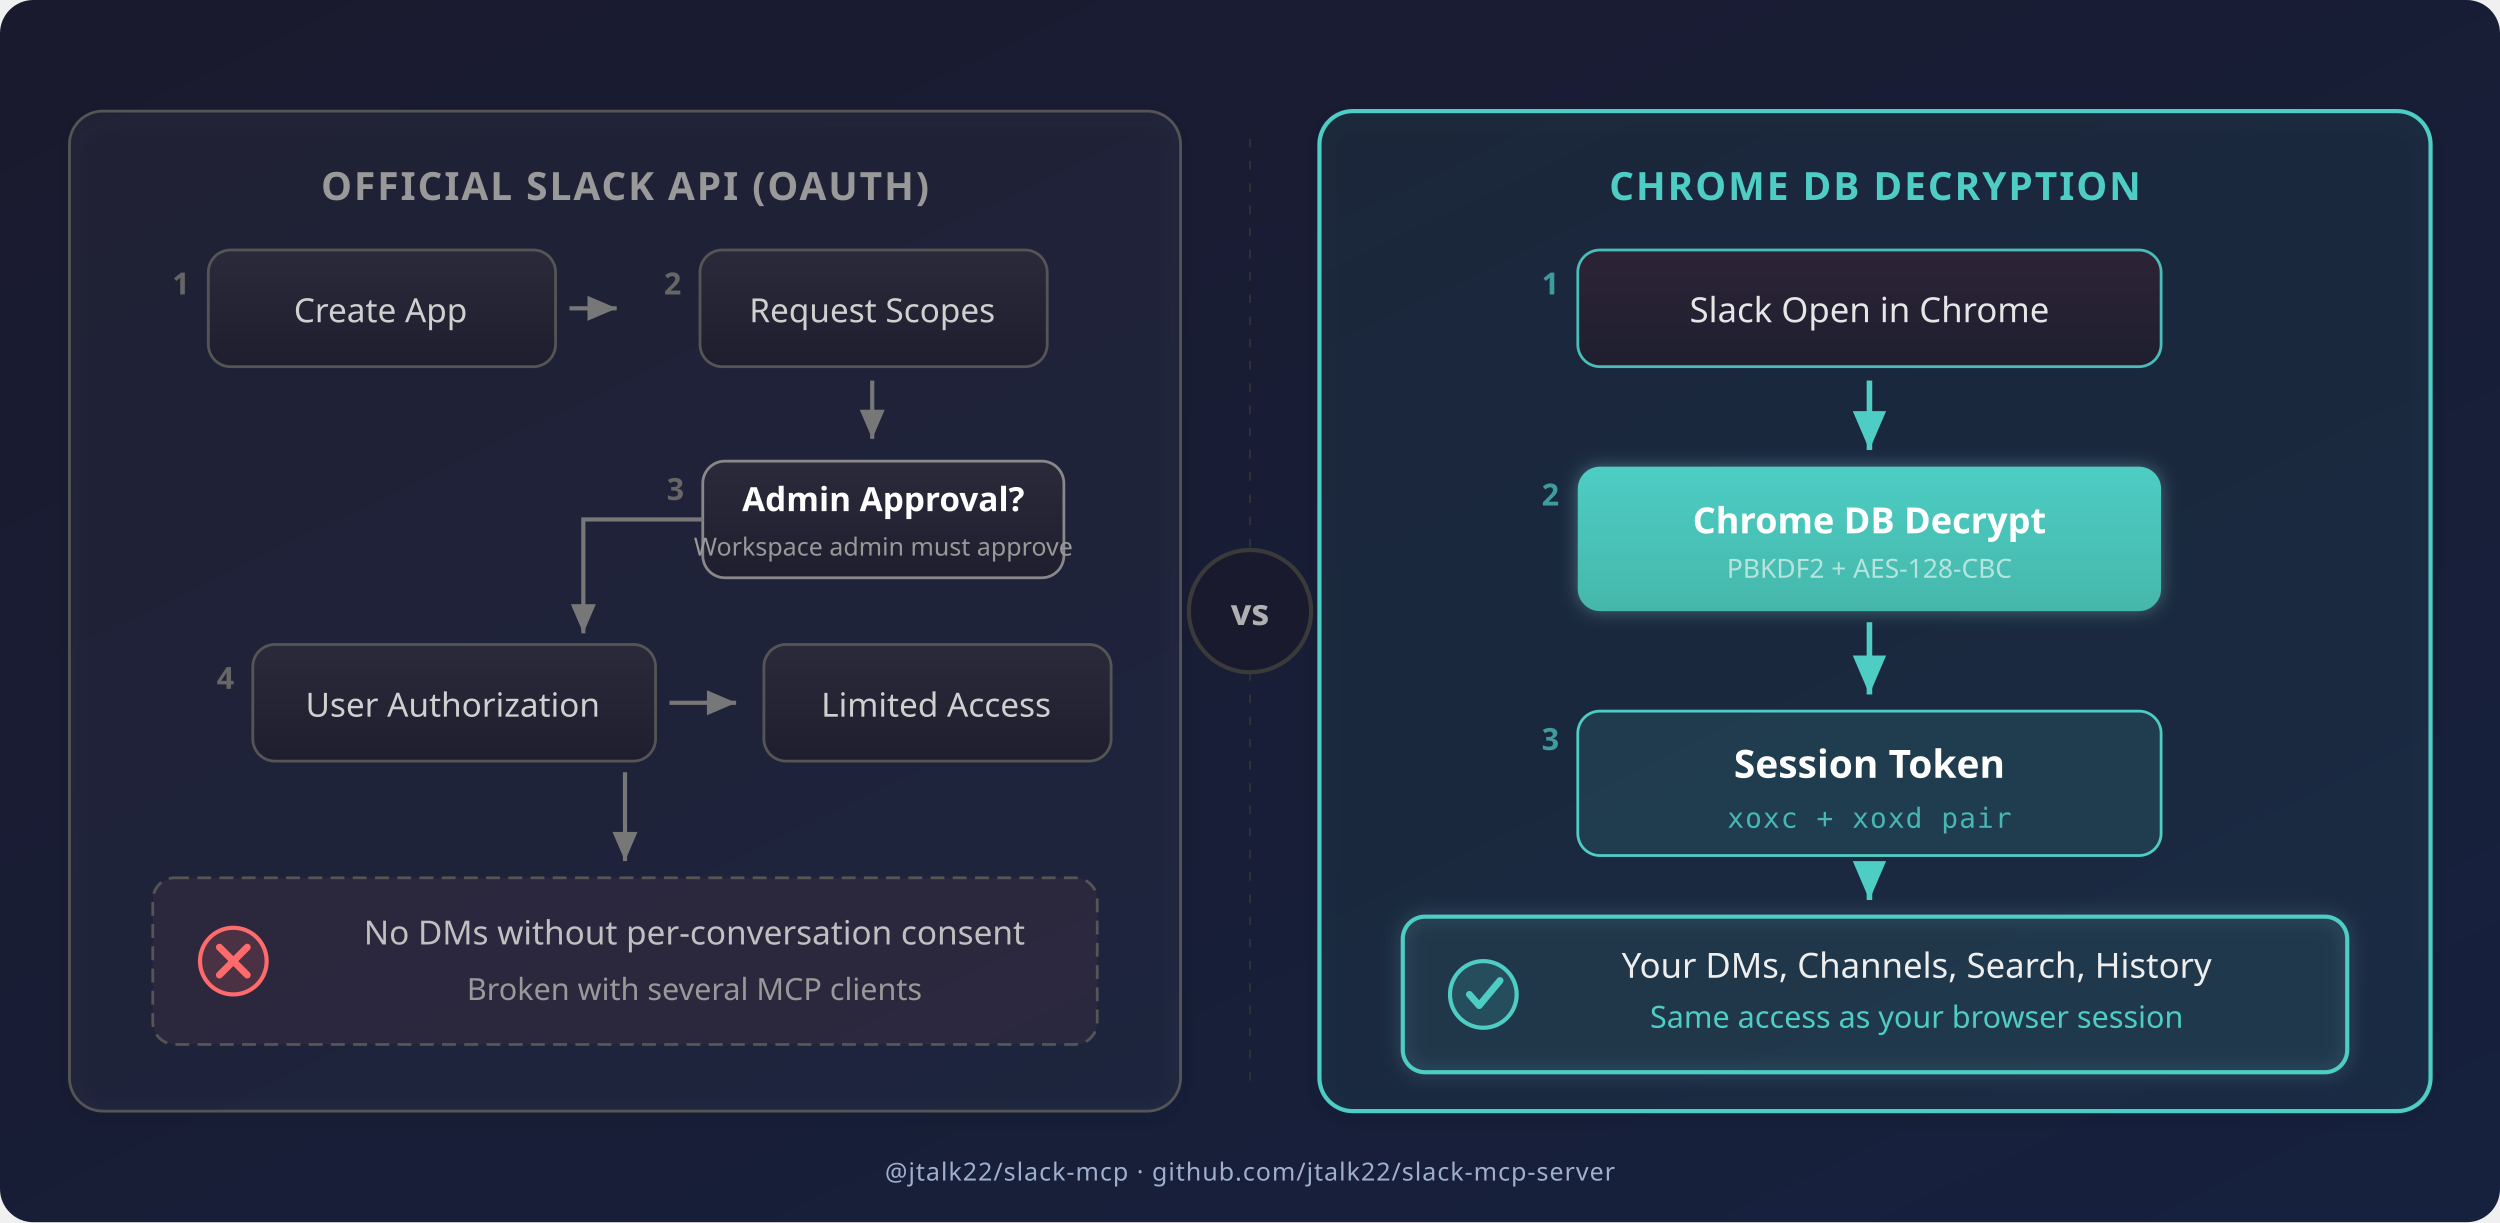
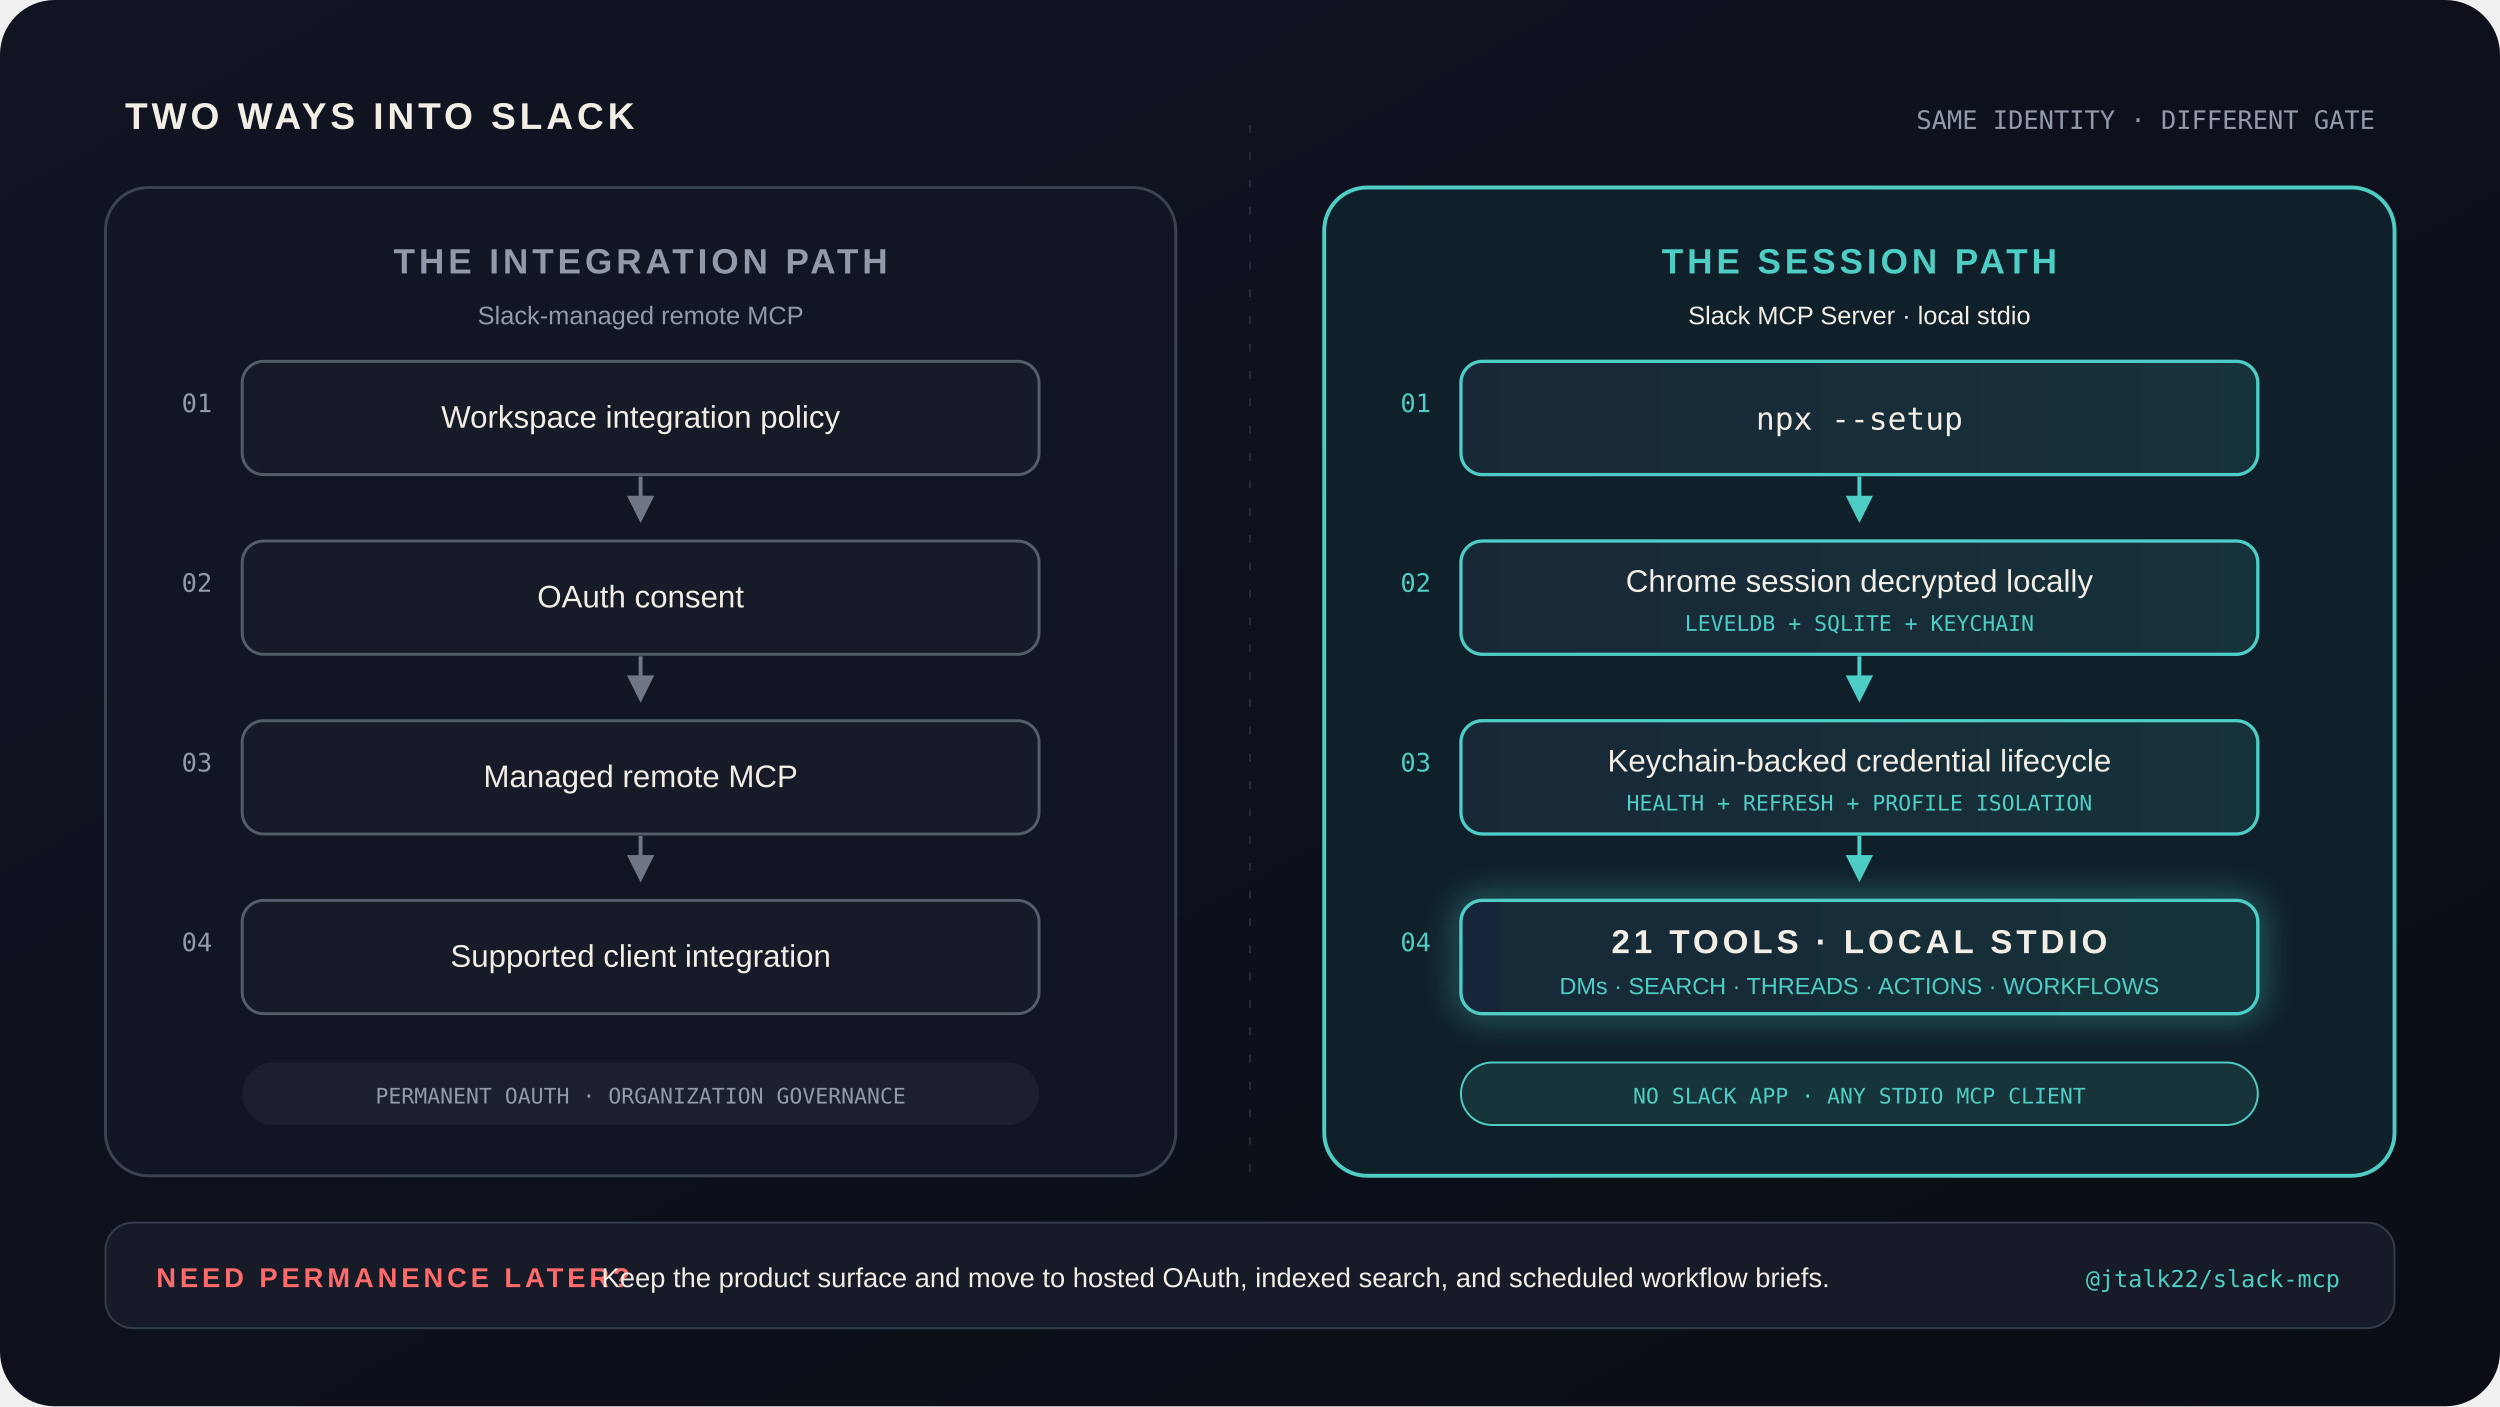
- <svg xmlns="http://www.w3.org/2000/svg" viewBox="0 0 900 440">
+ <svg xmlns="http://www.w3.org/2000/svg" width="1280" height="720" viewBox="0 0 1280 720" role="img" aria-labelledby="title desc">
  <defs>
-     <linearGradient id="bgGrad" x1="0%" y1="0%" x2="100%" y2="100%">
-       <stop offset="0%" style="stop-color:#1a1a2e" />
-       <stop offset="100%" style="stop-color:#16213e" />
+     <linearGradient id="ground" x1="0" y1="0" x2="1" y2="1">
+       <stop offset="0" stop-color="#111522" />
+       <stop offset="1" stop-color="#0a0d15" />
    </linearGradient>
-     <linearGradient id="boxGradMuted" x1="0%" y1="0%" x2="0%" y2="100%">
-       <stop offset="0%" style="stop-color:#2a2a3a" />
-       <stop offset="100%" style="stop-color:#1e1e2e" />
+     <linearGradient id="session" x1="0" y1="0" x2="1" y2="0">
+       <stop offset="0" stop-color="#182837" />
+       <stop offset="1" stop-color="#16323a" />
    </linearGradient>
-     <linearGradient id="boxGradOrange" x1="0%" y1="0%" x2="0%" y2="100%">
-       <stop offset="0%" style="stop-color:#4ecdc4" />
-       <stop offset="100%" style="stop-color:#45b7aa" />
-     </linearGradient>
-     <linearGradient id="boxGradOrangeSoft" x1="0%" y1="0%" x2="0%" y2="100%">
-       <stop offset="0%" style="stop-color:#2e2235" />
-       <stop offset="100%" style="stop-color:#1e1e2e" />
-     </linearGradient>
-     <filter id="glowOrange" x="-20%" y="-20%" width="140%" height="140%">
-       <feGaussianBlur in="SourceGraphic" stdDeviation="3" result="blur" />
-       <feColorMatrix in="blur" type="matrix" values="0 0 0 0 0.306  0 0 0 0 0.804  0 0 0 0 0.769  0 0 0 0.35 0" result="glow" />
+     <filter id="tealGlow" x="-40%" y="-40%" width="180%" height="180%">
+       <feGaussianBlur stdDeviation="8" result="blur" />
      <feMerge>
-         <feMergeNode in="glow" />
+         <feMergeNode in="blur" />
        <feMergeNode in="SourceGraphic" />
      </feMerge>
    </filter>
-     <filter id="shadow" x="-5%" y="-5%" width="115%" height="115%">
-       <feDropShadow dx="0" dy="2" stdDeviation="3" flood-color="#000000" flood-opacity="0.3" />
-     </filter>
-     <marker id="arrowMuted" markerWidth="8" markerHeight="8" refX="7" refY="3" orient="auto" markerUnits="strokeWidth">
-       <path d="M0,0 L0,6 L7,3 z" fill="#777777" />
+     <marker id="arrowMuted" viewBox="0 0 10 10" refX="8" refY="5" markerWidth="7" markerHeight="7" orient="auto-start-reverse">
+       <path d="M 0 0 L 10 5 L 0 10 z" fill="#6f7787" />
    </marker>
-     <marker id="arrowOrange" markerWidth="8" markerHeight="8" refX="7" refY="3" orient="auto" markerUnits="strokeWidth">
-       <path d="M0,0 L0,6 L7,3 z" fill="#4ecdc4" />
+     <marker id="arrowTeal" viewBox="0 0 10 10" refX="8" refY="5" markerWidth="7" markerHeight="7" orient="auto-start-reverse">
+       <path d="M 0 0 L 10 5 L 0 10 z" fill="#4ecdc4" />
    </marker>
+     <style>
+       .display { font-family: "Arial Narrow", "Helvetica Neue", Arial, sans-serif; font-weight: 700; letter-spacing: 2px; }
+       .body { font-family: "Helvetica Neue", Arial, sans-serif; }
+       .mono { font-family: ui-monospace, SFMono-Regular, Menlo, Consolas, monospace; }
+       .step { fill: #171b27; stroke: #555d6d; stroke-width: 1.5; }
+       .step-right { fill: url(#session); stroke: #4ecdc4; stroke-width: 1.7; }
+       .muted { fill: #9299a8; }
+       .paper { fill: #f2eee6; }
+       .teal { fill: #4ecdc4; }
+       .coral { fill: #ff6b6b; }
+     </style>
  </defs>
-   <rect width="900" height="440" fill="url(#bgGrad)" rx="12" />
-   <rect x="25" y="40" width="400" height="360" rx="12" fill="rgba(255,255,255,0.025)" stroke="#555555" stroke-width="1" filter="url(#shadow)" />
-   <text x="225" y="72" text-anchor="middle" fill="#999999" font-family="'Space Grotesk', 'Segoe UI', sans-serif" font-size="14" font-weight="600" letter-spacing="0.05em">OFFICIAL SLACK API (OAUTH)</text>
-   <text x="62" y="106" fill="#666666" font-family="'Space Grotesk', 'Segoe UI', sans-serif" font-size="11" font-weight="700">1</text>
-   <rect x="75" y="90" width="125" height="42" rx="8" fill="url(#boxGradMuted)" stroke="#555555" stroke-width="1" />
-   <text x="137" y="116" text-anchor="middle" fill="#d0d0d0" font-family="'IBM Plex Sans', 'Segoe UI', sans-serif" font-size="12">Create App</text>
-   <line x1="205" y1="111" x2="222" y2="111" stroke="#777777" stroke-width="1.5" marker-end="url(#arrowMuted)" />
-   <text x="239" y="106" fill="#666666" font-family="'Space Grotesk', 'Segoe UI', sans-serif" font-size="11" font-weight="700">2</text>
-   <rect x="252" y="90" width="125" height="42" rx="8" fill="url(#boxGradMuted)" stroke="#555555" stroke-width="1" />
-   <text x="314" y="116" text-anchor="middle" fill="#d0d0d0" font-family="'IBM Plex Sans', 'Segoe UI', sans-serif" font-size="12">Request Scopes</text>
-   <line x1="314" y1="137" x2="314" y2="158" stroke="#777777" stroke-width="1.5" marker-end="url(#arrowMuted)" />
-   <text x="240" y="180" fill="#666666" font-family="'Space Grotesk', 'Segoe UI', sans-serif" font-size="11" font-weight="700">3</text>
-   <rect x="253" y="166" width="130" height="42" rx="8" fill="url(#boxGradMuted)" stroke="#888888" stroke-width="1" />
-   <text x="318" y="184" text-anchor="middle" fill="#ffffff" font-family="'IBM Plex Sans', 'Segoe UI', sans-serif" font-size="12" font-weight="600">Admin Approval?</text>
-   <text x="318" y="200" text-anchor="middle" fill="#999999" font-family="'IBM Plex Sans', 'Segoe UI', sans-serif" font-size="9">Workspace admin must approve</text>
-   <path d="M 253 187 L 210 187 L 210 228" stroke="#777777" stroke-width="1.5" fill="none" marker-end="url(#arrowMuted)" />
-   <text x="78" y="248" fill="#666666" font-family="'Space Grotesk', 'Segoe UI', sans-serif" font-size="11" font-weight="700">4</text>
-   <rect x="91" y="232" width="145" height="42" rx="8" fill="url(#boxGradMuted)" stroke="#555555" stroke-width="1" />
-   <text x="163" y="258" text-anchor="middle" fill="#d0d0d0" font-family="'IBM Plex Sans', 'Segoe UI', sans-serif" font-size="12">User Authorization</text>
-   <line x1="241" y1="253" x2="265" y2="253" stroke="#777777" stroke-width="1.5" marker-end="url(#arrowMuted)" />
-   <text x="275" y="248" fill="#666666" font-family="'Space Grotesk', 'Segoe UI', sans-serif" font-size="11" font-weight="700">5</text>
-   <rect x="275" y="232" width="125" height="42" rx="8" fill="url(#boxGradMuted)" stroke="#555555" stroke-width="1" />
-   <text x="337" y="258" text-anchor="middle" fill="#d0d0d0" font-family="'IBM Plex Sans', 'Segoe UI', sans-serif" font-size="12">Limited Access</text>
-   <line x1="225" y1="278" x2="225" y2="310" stroke="#777777" stroke-width="1.5" marker-end="url(#arrowMuted)" />
-   <rect x="55" y="316" width="340" height="60" rx="8" fill="rgba(255,107,107,0.06)" stroke="#555555" stroke-width="1" stroke-dasharray="5,3" />
-   <circle cx="84" cy="346" r="12" fill="rgba(255,107,107,0.15)" stroke="#ff6b6b" stroke-width="1.5" />
-   <g transform="translate(84,346)">
-     <line x1="-5" y1="-5" x2="5" y2="5" stroke="#ff6b6b" stroke-width="2.5" stroke-linecap="round" />
-     <line x1="5" y1="-5" x2="-5" y2="5" stroke="#ff6b6b" stroke-width="2.5" stroke-linecap="round" />
+   <rect width="1280" height="720" rx="28" fill="url(#ground)" />
+   <path d="M640 64 V602" stroke="#252b39" stroke-width="1" stroke-dasharray="4 10" />
+   <text x="64" y="66" class="display paper" font-size="19">TWO WAYS INTO SLACK</text>
+   <text x="1216" y="66" class="mono muted" font-size="13" text-anchor="end">SAME IDENTITY · DIFFERENT GATE</text>
+   <rect x="54" y="96" width="548" height="506" rx="22" fill="#121622" stroke="#3b4250" stroke-width="1.5" />
+   <rect x="678" y="96" width="548" height="506" rx="22" fill="#10202b" stroke="#4ecdc4" stroke-width="2" />
+   <text x="328" y="140" class="display muted" font-size="18" text-anchor="middle">THE INTEGRATION PATH</text>
+   <text x="952" y="140" class="display teal" font-size="18" text-anchor="middle">THE SESSION PATH</text>
+   <text x="328" y="166" class="body muted" font-size="13" text-anchor="middle">Slack-managed remote MCP</text>
+   <text x="952" y="166" class="body paper" font-size="13" text-anchor="middle">Slack MCP Server · local stdio</text>
+   <g>
+     <text x="93" y="211" class="mono muted" font-size="13">01</text>
+     <rect x="124" y="185" width="408" height="58" rx="11" class="step" />
+     <text x="328" y="219" class="body paper" font-size="16" text-anchor="middle">Workspace integration policy</text>
+     <path d="M328 244 V265" stroke="#6f7787" stroke-width="2" marker-end="url(#arrowMuted)" />
+     <text x="93" y="303" class="mono muted" font-size="13">02</text>
+     <rect x="124" y="277" width="408" height="58" rx="11" class="step" />
+     <text x="328" y="311" class="body paper" font-size="16" text-anchor="middle">OAuth consent</text>
+     <path d="M328 336 V357" stroke="#6f7787" stroke-width="2" marker-end="url(#arrowMuted)" />
+     <text x="93" y="395" class="mono muted" font-size="13">03</text>
+     <rect x="124" y="369" width="408" height="58" rx="11" class="step" />
+     <text x="328" y="403" class="body paper" font-size="16" text-anchor="middle">Managed remote MCP</text>
+     <path d="M328 428 V449" stroke="#6f7787" stroke-width="2" marker-end="url(#arrowMuted)" />
+     <text x="93" y="487" class="mono muted" font-size="13">04</text>
+     <rect x="124" y="461" width="408" height="58" rx="11" class="step" />
+     <text x="328" y="495" class="body paper" font-size="16" text-anchor="middle">Supported client integration</text>
  </g>
-   <text x="250" y="340" text-anchor="middle" fill="#c0c0c0" font-family="'IBM Plex Sans', 'Segoe UI', sans-serif" font-size="12">No DMs without per-conversation consent</text>
-   <text x="250" y="360" text-anchor="middle" fill="#999999" font-family="'IBM Plex Sans', 'Segoe UI', sans-serif" font-size="11">Broken with several MCP clients</text>
-   <rect x="475" y="40" width="400" height="360" rx="12" fill="rgba(78,205,196,0.05)" stroke="#4ecdc4" stroke-width="1.5" filter="url(#shadow)" />
-   <text x="675" y="72" text-anchor="middle" fill="#4ecdc4" font-family="'Space Grotesk', 'Segoe UI', sans-serif" font-size="14" font-weight="600" letter-spacing="0.05em">CHROME DB DECRYPTION</text>
-   <text x="555" y="106" fill="#4ecdc4" font-family="'Space Grotesk', 'Segoe UI', sans-serif" font-size="11" font-weight="700" opacity="0.7">1</text>
-   <rect x="568" y="90" width="210" height="42" rx="8" fill="url(#boxGradOrangeSoft)" stroke="#4ecdc4" stroke-width="1" opacity="0.9" />
-   <text x="673" y="116" text-anchor="middle" fill="#e6e6e6" font-family="'IBM Plex Sans', 'Segoe UI', sans-serif" font-size="12.5">Slack Open in Chrome</text>
-   <line x1="673" y1="137" x2="673" y2="162" stroke="#4ecdc4" stroke-width="2" marker-end="url(#arrowOrange)" />
-   <text x="555" y="182" fill="#4ecdc4" font-family="'Space Grotesk', 'Segoe UI', sans-serif" font-size="11" font-weight="700" opacity="0.7">2</text>
-   <rect x="568" y="168" width="210" height="52" rx="8" fill="url(#boxGradOrange)" filter="url(#glowOrange)" />
-   <text x="673" y="192" text-anchor="middle" fill="#ffffff" font-family="'IBM Plex Sans', 'Segoe UI', sans-serif" font-size="13" font-weight="600">Chrome DB Decrypt</text>
-   <text x="673" y="208" text-anchor="middle" fill="rgba(255,255,255,0.6)" font-family="'IBM Plex Sans', 'Segoe UI', sans-serif" font-size="9.5">PBKDF2 + AES-128-CBC</text>
-   <line x1="673" y1="224" x2="673" y2="250" stroke="#4ecdc4" stroke-width="2" marker-end="url(#arrowOrange)" />
-   <text x="555" y="270" fill="#4ecdc4" font-family="'Space Grotesk', 'Segoe UI', sans-serif" font-size="11" font-weight="700" opacity="0.7">3</text>
-   <rect x="568" y="256" width="210" height="52" rx="8" fill="rgba(78,205,196,0.12)" stroke="#4ecdc4" stroke-width="1" />
-   <text x="673" y="280" text-anchor="middle" fill="#ffffff" font-family="'IBM Plex Sans', 'Segoe UI', sans-serif" font-size="14" font-weight="700">Session Token</text>
-   <text x="673" y="298" text-anchor="middle" fill="rgba(78,205,196,0.85)" font-family="'IBM Plex Mono', 'SF Mono', Menlo, monospace" font-size="10" letter-spacing="0.04em">xoxc + xoxd pair</text>
-   <line x1="673" y1="312" x2="673" y2="324" stroke="#4ecdc4" stroke-width="2" marker-end="url(#arrowOrange)" />
-   <rect x="505" y="330" width="340" height="56" rx="8" fill="rgba(78,205,196,0.06)" stroke="#4ecdc4" stroke-width="1.5" filter="url(#glowOrange)" />
-   <circle cx="534" cy="358" r="12" fill="rgba(78,205,196,0.15)" stroke="#4ecdc4" stroke-width="1.5" />
-   <g transform="translate(534,358)">
-     <polyline points="-5,0 -1.5,4 6,-5" fill="none" stroke="#4ecdc4" stroke-width="2.5" stroke-linecap="round" stroke-linejoin="round" />
+   <g>
+     <text x="717" y="211" class="mono teal" font-size="13">01</text>
+     <rect x="748" y="185" width="408" height="58" rx="11" class="step-right" />
+     <text x="952" y="220" class="mono paper" font-size="16" text-anchor="middle">npx --setup</text>
+     <path d="M952 244 V265" stroke="#4ecdc4" stroke-width="2" marker-end="url(#arrowTeal)" />
+     <text x="717" y="303" class="mono teal" font-size="13">02</text>
+     <rect x="748" y="277" width="408" height="58" rx="11" class="step-right" />
+     <text x="952" y="303" class="body paper" font-size="16" text-anchor="middle">Chrome session decrypted locally</text>
+     <text x="952" y="323" class="mono teal" font-size="11" text-anchor="middle">LEVELDB + SQLITE + KEYCHAIN</text>
+     <path d="M952 336 V357" stroke="#4ecdc4" stroke-width="2" marker-end="url(#arrowTeal)" />
+     <text x="717" y="395" class="mono teal" font-size="13">03</text>
+     <rect x="748" y="369" width="408" height="58" rx="11" class="step-right" />
+     <text x="952" y="395" class="body paper" font-size="16" text-anchor="middle">Keychain-backed credential lifecycle</text>
+     <text x="952" y="415" class="mono teal" font-size="11" text-anchor="middle">HEALTH + REFRESH + PROFILE ISOLATION</text>
+     <path d="M952 428 V449" stroke="#4ecdc4" stroke-width="2" marker-end="url(#arrowTeal)" />
+     <text x="717" y="487" class="mono teal" font-size="13">04</text>
+     <rect x="748" y="461" width="408" height="58" rx="11" class="step-right" filter="url(#tealGlow)" />
+     <text x="952" y="488" class="display paper" font-size="17" text-anchor="middle">21 TOOLS · LOCAL STDIO</text>
+     <text x="952" y="509" class="body teal" font-size="12" text-anchor="middle">DMs · SEARCH · THREADS · ACTIONS · WORKFLOWS</text>
  </g>
-   <text x="690" y="352" text-anchor="middle" fill="#eeeeee" font-family="'IBM Plex Sans', 'Segoe UI', sans-serif" font-size="12.5" font-weight="500">Your DMs, Channels, Search, History</text>
-   <text x="690" y="370" text-anchor="middle" fill="#4ecdc4" font-family="'IBM Plex Sans', 'Segoe UI', sans-serif" font-size="11">Same access as your browser session</text>
-   <line x1="450" y1="50" x2="450" y2="198" stroke="#3a3a3a" stroke-width="0.5" stroke-dasharray="3,5" />
-   <circle cx="450" cy="220" r="22" fill="#1a1a2e" stroke="#3a3a3a" stroke-width="1.5" />
-   <text x="450" y="225" text-anchor="middle" fill="#b0b0b0" font-family="'Space Grotesk', 'Segoe UI', sans-serif" font-size="13" font-weight="600">vs</text>
-   <line x1="450" y1="242" x2="450" y2="390" stroke="#3a3a3a" stroke-width="0.5" stroke-dasharray="3,5" />
-   <text x="450" y="425" text-anchor="middle" fill="#9fb0cf" font-family="'IBM Plex Sans', 'Segoe UI', sans-serif" font-size="9" letter-spacing="0.04em">@jtalk22/slack-mcp · github.com/jtalk22/slack-mcp-server</text>
+   <rect x="124" y="544" width="408" height="32" rx="16" fill="#1b202c" />
+   <text x="328" y="565" class="mono muted" font-size="11" text-anchor="middle">PERMANENT OAUTH · ORGANIZATION GOVERNANCE</text>
+   <rect x="748" y="544" width="408" height="32" rx="16" fill="#17343a" stroke="#4ecdc4" stroke-width="1" />
+   <text x="952" y="565" class="mono teal" font-size="11" text-anchor="middle">NO SLACK APP · ANY STDIO MCP CLIENT</text>
+   <rect x="54" y="626" width="1172" height="54" rx="14" fill="#171b27" stroke="#343b49" />
+   <text x="80" y="659" class="display coral" font-size="14">NEED PERMANENCE LATER?</text>
+   <text x="308" y="659" class="body paper" font-size="14">Keep the product surface and move to hosted OAuth, indexed search, and scheduled workflow briefs.</text>
+   <text x="1198" y="659" class="mono teal" font-size="12" text-anchor="end">@jtalk22/slack-mcp</text>
</svg>
